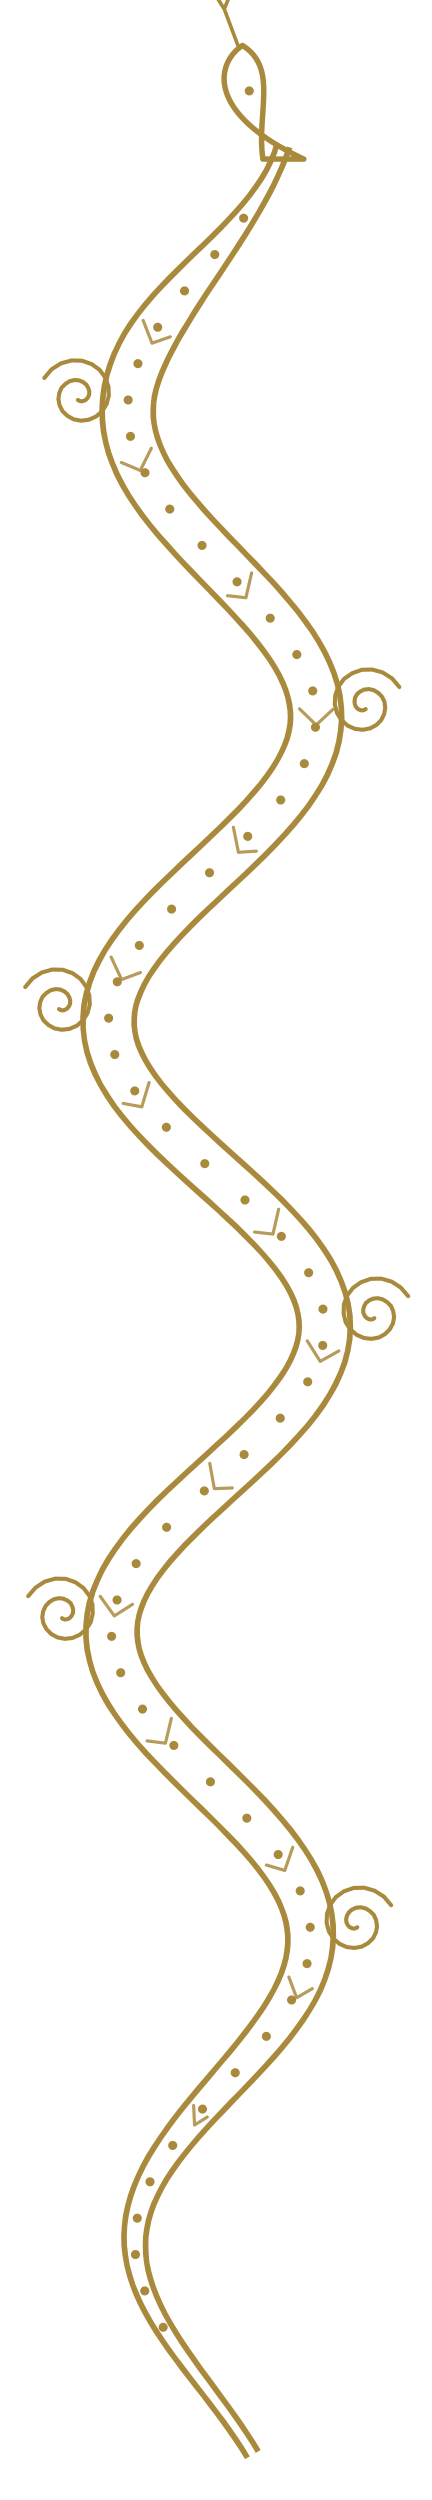
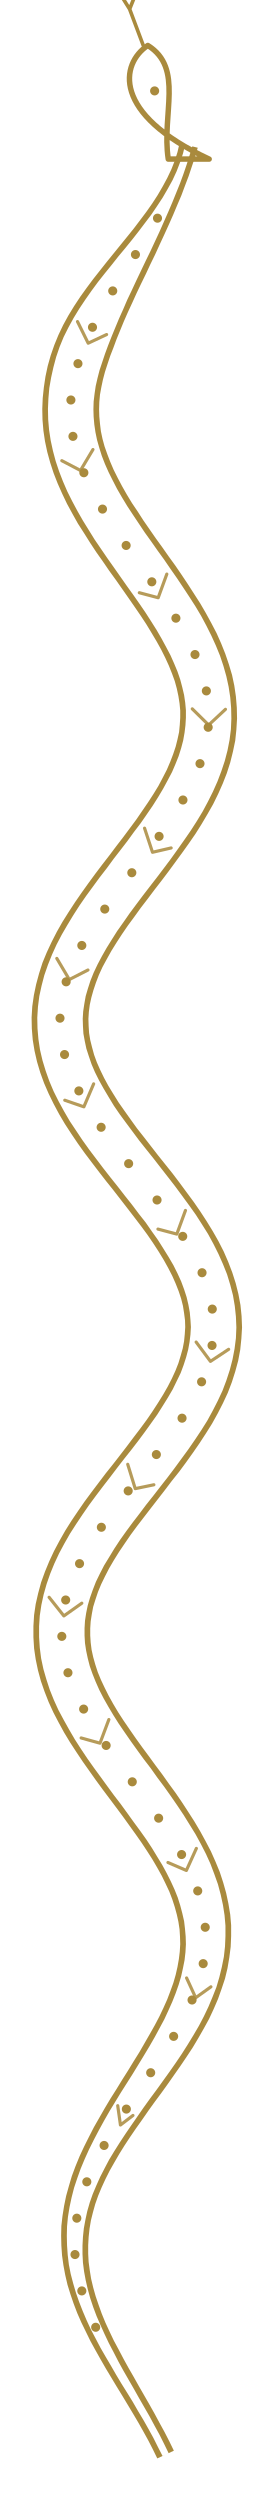
- <svg xmlns="http://www.w3.org/2000/svg" viewBox="0 0 190 1100" width="190" height="1100" fill="none">
+ <svg xmlns="http://www.w3.org/2000/svg" viewBox="0 0 120 1100" width="120" height="1100" fill="none">
  <g fill="#a98a3d" fill-rule="evenodd">
-     <path d="M128.6,65.2L127.1,69.4L125.4,73.6L123.5,77.8L121.5,82.1L119.3,86.4L116.9,90.7L114.4,95.0L111.8,99.4L109.1,103.8L106.3,108.2L103.4,112.6L100.5,117.0L97.6,121.4L94.7,125.7L91.8,130.0L89.1,134.3L86.4,138.5L83.9,142.6L81.5,146.6L79.2,150.5L77.2,154.3L75.3,157.9L73.7,161.4L72.2,164.8L71.0,168.1L70.0,171.2L69.3,174.3L68.8,177.3L68.7,180.3L68.7,183.2L69.0,186.2L69.6,189.2L70.5,192.2L71.6,195.4L73.0,198.6L74.7,202.0L76.8,205.4L79.1,208.9L81.6,212.5L84.5,216.2L87.6,219.9L90.9,223.7L94.3,227.5L98.0,231.4L101.7,235.3L105.6,239.3L109.4,243.3L113.4,247.3L117.2,251.4L121.1,255.5L124.9,259.7L128.5,264.0L132.0,268.2L135.3,272.6L138.5,277.1L141.3,281.6L143.9,286.2L146.2,291.0L148.1,295.8L149.7,300.8L150.8,305.9L151.4,311.0L151.6,316.2L151.2,321.4L150.4,326.6L149.1,331.7L147.3,336.6L145.2,341.5L142.7,346.2L139.8,350.8L136.7,355.4L133.3,359.8L129.7,364.2L125.9,368.4L121.9,372.7L117.8,376.9L113.6,381.0L109.3,385.1L105.0,389.1L100.7,393.1L96.5,397.1L92.3,401.0L88.3,404.9L84.4,408.8L80.7,412.6L77.3,416.3L74.1,420.0L71.2,423.6L68.7,427.1L66.4,430.5L64.6,433.8L63.1,437.0L61.9,440.0L61.0,442.9L60.5,445.7L60.3,448.5L60.3,451.2L60.6,453.9L61.2,456.7L62.2,459.7L63.5,462.7L65.1,465.9L67.1,469.2L69.4,472.6L72.1,476.2L75.2,479.8L78.5,483.5L82.1,487.2L85.9,491.0L90.0,494.9L94.2,498.8L98.5,502.7L102.9,506.7L107.4,510.7L111.9,514.8L116.3,518.8L120.7,523.0L125.0,527.1L129.1,531.4L133.1,535.7L136.9,540.0L140.4,544.5L143.6,549.0L146.6,553.7L149.1,558.4L151.3,563.4L153.1,568.4L154.4,573.6L155.2,578.8L155.4,584.1L155.1,589.4L154.2,594.6L152.9,599.8L151.0,604.8L148.8,609.7L146.1,614.4L143.2,619.1L139.9,623.6L136.4,628.0L132.6,632.3L128.7,636.6L124.5,640.8L120.3,645.0L115.9,649.1L111.5,653.2L107.1,657.2L102.7,661.2L98.4,665.2L94.1,669.1L90.0,673.0L86.1,676.9L82.3,680.7L78.9,684.4L75.6,688.1L72.7,691.7L70.1,695.2L67.9,698.6L66.0,701.9L64.5,705.0L63.3,708.1L62.4,711.0L61.8,713.8L61.6,716.6L61.6,719.3L61.9,722.1L62.4,725.0L63.3,727.9L64.5,731.0L66.0,734.2L67.9,737.5L70.1,741.0L72.7,744.5L75.5,748.1L78.6,751.8L82.0,755.5L85.5,759.4L89.3,763.2L93.2,767.1L97.2,771.1L101.3,775.0L105.4,779.1L109.5,783.2L113.6,787.3L117.6,791.4L121.5,795.7L125.2,800.0L128.8,804.3L132.1,808.7L135.2,813.2L138.1,817.8L140.7,822.4L142.9,827.2L144.7,832.0L146.2,836.9L147.2,841.9L147.8,846.9L147.9,852.0L147.6,857.0L146.8,861.9L145.6,866.8L144.0,871.5L142.1,876.2L139.8,880.7L137.2,885.1L134.4,889.5L131.4,893.7L128.2,897.9L124.8,902.0L121.3,906.1L117.6,910.1L113.9,914.1L110.2,918.0L106.4,921.9L102.7,925.8L99.0,929.7L95.3,933.5L91.8,937.3L88.4,941.1L85.2,944.8L82.2,948.5L79.4,952.2L76.8,955.9L74.4,959.5L72.3,963.1L70.5,966.7L68.9,970.2L67.6,973.8L66.6,977.3L65.9,980.8L65.4,984.3L65.3,987.8L65.4,991.4L65.7,995.0L66.4,998.6L67.4,1002.3L68.6,1006.1L70.1,1009.9L71.8,1013.7L73.7,1017.6L75.9,1021.5L78.3,1025.5L80.8,1029.4L83.5,1033.4L86.3,1037.4L89.1,1041.4L92.1,1045.4L95.1,1049.5L98.0,1053.5L101.0,1057.6L103.9,1061.6L106.8,1065.7L109.5,1069.8L112.2,1073.9L114.7,1078.0L107.8,1082.0L105.4,1078.1L102.8,1074.2L100.1,1070.3L97.3,1066.4L94.4,1062.4L91.4,1058.5L88.4,1054.5L85.3,1050.6L82.2,1046.6L79.1,1042.6L76.2,1038.6L73.2,1034.6L70.4,1030.5L67.7,1026.5L65.2,1022.4L62.9,1018.3L60.7,1014.1L58.8,1009.9L57.2,1005.7L55.8,1001.4L54.7,997.0L53.9,992.6L53.4,988.2L53.3,983.7L53.6,979.2L54.1,974.7L55.1,970.2L56.3,965.8L57.9,961.3L59.8,956.9L61.9,952.5L64.3,948.1L67.0,943.8L69.9,939.5L72.9,935.2L76.1,930.9L79.4,926.7L82.8,922.5L86.3,918.3L89.8,914.2L93.3,910.1L96.8,906.0L100.2,901.9L103.5,897.9L106.6,893.9L109.6,890.0L112.4,886.1L115.0,882.3L117.3,878.5L119.4,874.9L121.1,871.3L122.6,867.8L123.7,864.5L124.6,861.2L125.1,858.1L125.4,855.0L125.4,852.0L125.1,849.1L124.6,846.1L123.8,843.1L122.7,840.0L121.3,836.8L119.6,833.6L117.6,830.2L115.3,826.8L112.7,823.3L109.8,819.7L106.6,816.0L103.2,812.3L99.6,808.6L95.9,804.7L92.0,800.8L87.9,796.9L83.9,793.0L79.7,788.9L75.6,784.9L71.5,780.8L67.5,776.6L63.5,772.5L59.7,768.2L56.1,763.9L52.7,759.5L49.5,755.0L46.5,750.5L43.9,745.8L41.6,741.0L39.7,736.1L38.2,731.0L37.1,725.9L36.6,720.7L36.6,715.4L37.1,710.2L38.1,705.0L39.6,699.9L41.6,695.0L43.9,690.1L46.6,685.4L49.7,680.8L53.0,676.3L56.5,671.9L60.3,667.6L64.3,663.3L68.4,659.1L72.7,655.0L77.1,650.9L81.5,646.8L85.9,642.8L90.3,638.8L94.6,634.8L98.9,630.9L102.9,627.0L106.9,623.2L110.6,619.4L114.0,615.7L117.2,612.0L120.0,608.4L122.5,604.9L124.7,601.6L126.5,598.3L127.9,595.2L129.0,592.2L129.8,589.4L130.3,586.6L130.4,583.9L130.3,581.2L129.9,578.4L129.2,575.6L128.1,572.6L126.8,569.6L125.0,566.3L122.9,563.0L120.4,559.5L117.6,556.0L114.5,552.3L111.0,548.6L107.3,544.9L103.4,541.0L99.3,537.2L95.1,533.2L90.7,529.3L86.2,525.3L81.8,521.3L77.3,517.2L72.9,513.1L68.5,509.0L64.3,504.8L60.2,500.5L56.3,496.2L52.6,491.8L49.2,487.4L46.1,482.8L43.3,478.1L40.8,473.3L38.7,468.3L37.1,463.3L36.0,458.1L35.4,452.8L35.3,447.5L35.7,442.3L36.7,437.1L38.2,432.0L40.1,427.0L42.4,422.2L45.1,417.5L48.1,412.9L51.4,408.4L54.9,404.0L58.6,399.7L62.6,395.4L66.6,391.2L70.8,387.1L75.1,383.0L79.3,378.9L83.6,374.9L87.9,370.9L92.1,366.9L96.2,363.0L100.1,359.1L103.9,355.3L107.4,351.6L110.7,347.8L113.8,344.2L116.5,340.6L118.9,337.2L121.0,333.8L122.7,330.5L124.1,327.4L125.2,324.3L125.9,321.4L126.4,318.6L126.6,315.8L126.5,313.0L126.1,310.1L125.5,307.2L124.6,304.2L123.3,301.0L121.8,297.8L119.9,294.4L117.7,290.9L115.2,287.4L112.4,283.8L109.4,280.0L106.1,276.3L102.7,272.5L99.1,268.6L95.3,264.7L91.5,260.7L87.6,256.7L83.7,252.7L79.8,248.6L76.0,244.5L72.2,240.3L68.5,236.1L65.0,231.8L61.6,227.5L58.5,223.1L55.5,218.6L52.8,214.0L50.4,209.4L48.4,204.6L46.6,199.8L45.3,194.8L44.3,189.8L43.8,184.8L43.7,179.7L44.0,174.7L44.7,169.7L45.8,164.8L47.3,159.9L49.1,155.2L51.3,150.6L53.7,146.1L56.5,141.7L59.6,137.5L62.8,133.4L66.2,129.4L69.8,125.5L73.4,121.7L77.1,118.0L80.9,114.3L84.7,110.6L88.5,107.0L92.2,103.4L95.8,99.8L99.3,96.2L102.6,92.6L105.8,89.0L108.8,85.3L111.5,81.6L114.0,77.9L116.2,74.2L118.0,70.4L119.6,66.6L120.7,62.8ZM126.2,64.5L124.7,68.5L123.1,72.6L121.3,76.7L119.3,80.9L117.1,85.1L114.8,89.3L112.4,93.6L109.8,97.9L107.1,102.3L104.3,106.6L101.5,111.0L98.6,115.4L95.7,119.8L92.8,124.1L89.9,128.4L87.1,132.7L84.4,136.9L81.9,141.1L79.4,145.1L77.1,149.1L75.0,153.0L73.1,156.7L71.4,160.3L69.9,163.8L68.6,167.3L67.6,170.6L66.8,173.8L66.4,177.0L66.2,180.2L66.2,183.4L66.6,186.5L67.2,189.7L68.1,193.0L69.3,196.3L70.8,199.7L72.5,203.2L74.6,206.7L77.0,210.3L79.6,214.0L82.5,217.7L85.7,221.5L89.0,225.4L92.5,229.2L96.2,233.1L99.9,237.1L103.8,241.0L107.6,245.0L111.5,249.1L115.4,253.1L119.3,257.2L123.0,261.4L126.6,265.6L130.1,269.8L133.3,274.1L136.4,278.4L139.2,282.9L141.7,287.4L143.9,292.0L145.8,296.7L147.3,301.4L148.3,306.3L148.9,311.2L149.1,316.2L148.7,321.1L147.9,326.1L146.7,330.9L145.0,335.7L142.9,340.4L140.5,345.0L137.7,349.5L134.7,353.9L131.4,358.2L127.8,362.5L124.0,366.8L120.1,370.9L116.0,375.1L111.8,379.2L107.6,383.3L103.3,387.3L99.0,391.3L94.8,395.3L90.6,399.2L86.5,403.1L82.6,407.0L78.9,410.9L75.4,414.7L72.2,418.4L69.2,422.1L66.6,425.7L64.3,429.2L62.4,432.6L60.8,436.0L59.5,439.2L58.6,442.3L58.0,445.4L57.8,448.4L57.8,451.3L58.2,454.3L58.8,457.4L59.8,460.5L61.2,463.8L62.9,467.1L65.0,470.6L67.4,474.1L70.2,477.7L73.3,481.4L76.7,485.2L80.3,489.0L84.2,492.8L88.3,496.7L92.5,500.6L96.8,504.6L101.3,508.6L105.7,512.6L110.2,516.6L114.6,520.7L119.0,524.8L123.2,528.9L127.3,533.1L131.2,537.3L134.9,541.6L138.4,546.0L141.5,550.4L144.4,554.9L146.9,559.6L149.0,564.3L150.7,569.1L152.0,574.0L152.7,579.0L152.9,584.1L152.6,589.1L151.8,594.1L150.5,599.0L148.7,603.8L146.5,608.5L144.0,613.1L141.1,617.6L137.9,622.1L134.5,626.4L130.7,630.7L126.8,634.9L122.8,639.1L118.5,643.2L114.2,647.3L109.8,651.4L105.4,655.4L101.0,659.4L96.7,663.4L92.4,667.3L88.3,671.2L84.3,675.1L80.5,678.9L77.0,682.7L73.7,686.4L70.8,690.1L68.1,693.7L65.8,697.3L63.8,700.7L62.2,704.0L60.9,707.3L60.0,710.4L59.4,713.5L59.1,716.5L59.1,719.5L59.4,722.5L60.0,725.6L60.9,728.7L62.2,732.0L63.8,735.4L65.8,738.8L68.1,742.4L70.7,746.0L73.6,749.7L76.7,753.4L80.1,757.2L83.7,761.1L87.5,765.0L91.4,768.9L95.5,772.8L99.5,776.8L103.7,780.9L107.8,784.9L111.8,789.0L115.8,793.2L119.6,797.4L123.3,801.6L126.8,805.9L130.1,810.2L133.2,814.6L136.0,819.1L138.4,823.6L140.6,828.2L142.4,832.8L143.8,837.6L144.8,842.4L145.3,847.2L145.4,852.0L145.1,856.8L144.4,861.5L143.2,866.1L141.7,870.7L139.8,875.2L137.6,879.6L135.1,883.9L132.3,888.1L129.3,892.3L126.2,896.4L122.8,900.5L119.3,904.5L115.7,908.5L112.1,912.4L108.3,916.4L104.6,920.3L100.8,924.1L97.1,928.0L93.5,931.8L89.9,935.7L86.5,939.5L83.3,943.3L80.2,947.1L77.3,950.8L74.6,954.6L72.2,958.3L70.1,962.0L68.2,965.7L66.5,969.4L65.2,973.1L64.1,976.8L63.4,980.5L62.9,984.2L62.8,987.9L62.9,991.6L63.3,995.4L64.0,999.3L65.0,1003.1L66.3,1007.0L67.8,1010.9L69.6,1014.9L71.6,1018.8L73.8,1022.8L76.2,1026.8L78.7,1030.8L81.4,1034.8L84.3,1038.9L87.1,1042.9L90.1,1046.9L93.1,1051.0L96.0,1055.0L99.0,1059.0L101.9,1063.1L104.7,1067.1L107.5,1071.2L110.1,1075.2L112.5,1079.2L109.9,1080.8L107.5,1076.8L104.9,1072.8L102.2,1068.9L99.4,1064.9L96.4,1061.0L93.4,1057.0L90.3,1053.0L87.3,1049.1L84.2,1045.1L81.2,1041.1L78.2,1037.2L75.3,1033.2L72.5,1029.2L69.9,1025.2L67.4,1021.2L65.1,1017.1L63.0,1013.1L61.2,1009.0L59.5,1004.9L58.2,1000.7L57.1,996.6L56.4,992.4L55.9,988.1L55.8,983.8L56.0,979.5L56.6,975.2L57.5,970.9L58.7,966.6L60.2,962.3L62.0,958.0L64.1,953.7L66.5,949.4L69.1,945.2L71.9,940.9L74.9,936.7L78.0,932.5L81.3,928.3L84.7,924.2L88.2,920.0L91.7,915.9L95.2,911.7L98.6,907.6L102.1,903.6L105.4,899.5L108.6,895.5L111.6,891.5L114.4,887.6L117.1,883.7L119.4,879.9L121.5,876.1L123.4,872.4L124.9,868.8L126.1,865.3L127.0,861.9L127.6,858.5L127.9,855.2L127.9,852.0L127.6,848.8L127.1,845.6L126.2,842.4L125.0,839.2L123.6,835.8L121.8,832.4L119.7,828.9L117.3,825.4L114.7,821.8L111.7,818.1L108.5,814.4L105.1,810.6L101.4,806.8L97.6,803.0L93.7,799.1L89.7,795.1L85.6,791.2L81.5,787.2L77.4,783.1L73.3,779.0L69.3,774.9L65.4,770.8L61.6,766.6L58.0,762.3L54.7,758.0L51.5,753.6L48.7,749.2L46.1,744.6L43.9,740.0L42.0,735.3L40.6,730.4L39.6,725.5L39.1,720.5L39.1,715.5L39.6,710.5L40.6,705.6L42.0,700.7L43.9,696.0L46.1,691.3L48.8,686.7L51.7,682.3L54.9,677.9L58.4,673.6L62.2,669.3L66.1,665.1L70.2,660.9L74.4,656.8L78.8,652.7L83.2,648.6L87.6,644.6L92.0,640.6L96.3,636.6L100.6,632.7L104.7,628.8L108.6,624.9L112.4,621.1L115.9,617.3L119.1,613.6L122.0,609.9L124.6,606.4L126.8,602.9L128.7,599.5L130.2,596.2L131.4,593.0L132.2,589.9L132.7,586.9L132.9,583.9L132.8,581.0L132.3,578.0L131.6,574.9L130.5,571.7L129.0,568.4L127.2,565.1L125.0,561.6L122.4,558.0L119.5,554.4L116.3,550.7L112.8,546.9L109.1,543.1L105.2,539.2L101.0,535.3L96.7,531.4L92.4,527.4L87.9,523.4L83.4,519.4L79.0,515.4L74.6,511.3L70.3,507.2L66.1,503.0L62.0,498.8L58.2,494.6L54.6,490.3L51.2,485.9L48.2,481.4L45.4,476.9L43.1,472.2L41.1,467.5L39.5,462.6L38.4,457.7L37.8,452.7L37.8,447.6L38.2,442.6L39.2,437.7L40.6,432.8L42.4,428.0L44.7,423.4L47.2,418.8L50.2,414.3L53.4,409.9L56.8,405.6L60.5,401.3L64.4,397.1L68.4,393.0L72.5,388.9L76.8,384.8L81.1,380.7L85.4,376.7L89.6,372.7L93.8,368.7L97.9,364.8L101.9,360.9L105.7,357.1L109.3,353.2L112.6,349.5L115.7,345.8L118.5,342.1L121.0,338.5L123.1,335.0L124.9,331.6L126.4,328.3L127.6,325.1L128.4,321.9L128.9,318.9L129.1,315.8L129.0,312.8L128.6,309.7L127.9,306.6L126.9,303.3L125.6,300.0L124.0,296.6L122.0,293.1L119.8,289.6L117.2,285.9L114.4,282.2L111.3,278.4L108.0,274.6L104.5,270.8L100.9,266.9L97.1,262.9L93.3,259.0L89.4,255.0L85.5,250.9L81.6,246.9L77.8,242.8L74.1,238.6L70.4,234.5L66.9,230.3L63.6,226.0L60.5,221.7L57.6,217.3L55.0,212.8L52.7,208.3L50.7,203.7L49.0,199.0L47.7,194.3L46.8,189.5L46.3,184.6L46.2,179.8L46.5,175.0L47.2,170.2L48.2,165.4L49.7,160.7L51.4,156.2L53.5,151.7L55.9,147.3L58.7,143.0L61.6,138.9L64.8,134.9L68.2,130.9L71.7,127.1L75.4,123.3L79.1,119.6L82.8,115.9L86.6,112.2L90.4,108.6L94.1,105.0L97.7,101.4L101.2,97.7L104.6,94.1L107.8,90.4L110.8,86.7L113.6,82.9L116.2,79.1L118.4,75.3L120.3,71.4L121.9,67.5L123.1,63.5Z" />
+     <path d="M87.0,65.0L85.8,69.1L84.4,73.3L83.0,77.5L81.4,81.7L79.8,86.0L78.0,90.2L76.2,94.5L74.3,98.8L72.3,103.2L70.3,107.5L68.3,111.9L66.2,116.2L64.2,120.5L62.1,124.8L60.1,129.0L58.2,133.2L56.3,137.3L54.5,141.4L52.9,145.3L51.3,149.2L49.9,153.0L48.5,156.6L47.3,160.2L46.2,163.6L45.3,167.0L44.6,170.3L44.0,173.6L43.7,176.9L43.6,180.1L43.7,183.3L44.0,186.5L44.4,189.8L45.1,193.1L46.0,196.4L47.2,199.8L48.5,203.2L50.0,206.7L51.8,210.3L53.7,213.9L55.8,217.6L58.1,221.4L60.6,225.1L63.1,229.0L65.8,232.9L68.5,236.8L71.4,240.8L74.2,244.8L77.1,248.8L79.9,252.9L82.7,257.1L85.4,261.3L88.1,265.5L90.6,269.8L93.0,274.2L95.3,278.6L97.3,283.1L99.1,287.6L100.7,292.3L102.1,297.0L103.1,301.7L103.8,306.5L104.2,311.4L104.3,316.2L104.0,321.1L103.5,325.9L102.5,330.7L101.3,335.5L99.8,340.2L98.0,344.8L96.0,349.3L93.8,353.8L91.3,358.2L88.7,362.6L86.0,366.9L83.1,371.1L80.1,375.3L77.1,379.4L74.1,383.5L71.0,387.6L67.9,391.6L64.9,395.6L61.9,399.5L59.1,403.4L56.3,407.2L53.7,411.0L51.3,414.7L49.0,418.4L47.0,422.0L45.1,425.5L43.5,429.0L42.2,432.4L41.1,435.7L40.2,438.9L39.5,442.1L39.1,445.2L38.9,448.3L39.0,451.4L39.2,454.5L39.7,457.6L40.5,460.8L41.4,464.1L42.6,467.4L44.1,470.8L45.8,474.3L47.7,477.8L49.9,481.4L52.2,485.1L54.8,488.8L57.5,492.6L60.3,496.5L63.3,500.3L66.4,504.3L69.5,508.3L72.7,512.3L75.9,516.3L79.0,520.4L82.1,524.6L85.2,528.8L88.1,533.0L90.9,537.3L93.6,541.7L96.1,546.1L98.4,550.6L100.4,555.2L102.2,559.9L103.7,564.6L104.9,569.4L105.8,574.2L106.3,579.1L106.5,584.1L106.2,589.0L105.7,593.9L104.8,598.7L103.5,603.5L102.0,608.2L100.2,612.9L98.1,617.4L95.8,621.9L93.3,626.4L90.6,630.7L87.8,635.0L84.9,639.2L81.9,643.4L78.8,647.6L75.6,651.6L72.5,655.7L69.4,659.7L66.3,663.7L63.3,667.6L60.3,671.5L57.5,675.3L54.9,679.1L52.4,682.8L50.1,686.5L48.0,690.1L46.2,693.6L44.5,697.1L43.1,700.5L42.0,703.8L41.0,707.0L40.4,710.2L39.9,713.4L39.7,716.5L39.7,719.6L39.9,722.7L40.3,725.9L41.0,729.1L41.9,732.3L43.0,735.7L44.4,739.1L46.0,742.5L47.8,746.1L49.8,749.7L52.0,753.4L54.4,757.1L57.0,760.9L59.7,764.8L62.5,768.7L65.4,772.6L68.3,776.6L71.3,780.6L74.2,784.7L77.2,788.8L80.0,792.9L82.8,797.2L85.5,801.4L88.1,805.8L90.5,810.2L92.8,814.6L94.8,819.1L96.7,823.7L98.2,828.3L99.5,832.9L100.5,837.6L101.3,842.4L101.7,847.1L101.7,851.9L101.5,856.6L100.9,861.3L100.1,866.0L99.0,870.6L97.5,875.1L95.9,879.6L94.0,884.0L92.0,888.3L89.7,892.5L87.3,896.7L84.8,900.9L82.1,905.0L79.4,909.0L76.6,913.0L73.8,917.0L71.0,920.9L68.1,924.8L65.3,928.7L62.6,932.6L59.9,936.4L57.3,940.2L54.8,944.0L52.5,947.7L50.3,951.5L48.2,955.2L46.4,958.8L44.7,962.5L43.2,966.1L41.9,969.8L40.9,973.4L40.0,977.0L39.4,980.6L39.0,984.3L38.8,987.9L38.8,991.6L39.0,995.3L39.5,999.0L40.1,1002.7L41.0,1006.5L42.1,1010.4L43.4,1014.2L44.8,1018.1L46.4,1022.0L48.2,1025.9L50.1,1029.9L52.2,1033.8L54.3,1037.8L56.5,1041.8L58.8,1045.8L61.1,1049.9L63.4,1053.9L65.7,1057.9L68.0,1062.0L70.2,1066.1L72.4,1070.1L74.5,1074.2L76.5,1078.3L69.2,1081.7L67.3,1077.8L65.3,1073.9L63.1,1069.9L60.9,1066.0L58.6,1062.1L56.2,1058.1L53.8,1054.1L51.4,1050.2L49.0,1046.2L46.6,1042.2L44.3,1038.2L42.0,1034.1L39.8,1030.1L37.8,1026.0L35.8,1021.9L34.0,1017.8L32.4,1013.6L31.0,1009.5L29.7,1005.3L28.7,1001.0L27.9,996.7L27.3,992.4L27.0,988.1L26.9,983.7L27.0,979.4L27.5,975.0L28.2,970.6L29.1,966.2L30.3,961.9L31.6,957.5L33.2,953.2L35.0,948.8L37.0,944.5L39.1,940.3L41.3,936.0L43.7,931.8L46.1,927.6L48.6,923.4L51.2,919.3L53.7,915.2L56.3,911.1L58.8,907.0L61.3,903.0L63.6,899.0L65.9,895.0L68.1,891.1L70.1,887.3L71.9,883.5L73.6,879.7L75.0,876.0L76.3,872.4L77.3,868.9L78.1,865.4L78.7,862.0L79.1,858.7L79.3,855.4L79.2,852.1L79.0,848.9L78.5,845.6L77.8,842.4L76.9,839.1L75.8,835.7L74.5,832.3L72.9,828.9L71.2,825.4L69.2,821.8L67.1,818.2L64.8,814.6L62.3,810.8L59.7,807.1L56.9,803.2L54.1,799.3L51.2,795.4L48.2,791.4L45.2,787.4L42.2,783.3L39.3,779.2L36.4,775.1L33.6,770.9L30.8,766.6L28.2,762.3L25.8,757.9L23.5,753.5L21.4,748.9L19.6,744.3L18.0,739.7L16.7,734.9L15.7,730.1L15.0,725.3L14.7,720.4L14.7,715.5L15.0,710.6L15.7,705.8L16.8,701.0L18.1,696.2L19.8,691.5L21.7,686.9L23.8,682.4L26.2,677.9L28.7,673.5L31.4,669.2L34.3,664.9L37.2,660.7L40.3,656.5L43.4,652.4L46.5,648.3L49.7,644.3L52.8,640.3L55.8,636.4L58.8,632.4L61.7,628.6L64.5,624.8L67.1,621.0L69.5,617.3L71.8,613.6L73.8,610.1L75.6,606.6L77.2,603.1L78.5,599.8L79.5,596.5L80.4,593.3L81.0,590.1L81.3,587.0L81.5,583.9L81.4,580.9L81.0,577.8L80.5,574.6L79.7,571.4L78.6,568.1L77.3,564.8L75.8,561.4L74.0,557.9L72.0,554.3L69.8,550.7L67.4,547.0L64.8,543.2L62.0,539.4L59.1,535.6L56.1,531.7L53.0,527.7L49.9,523.7L46.7,519.7L43.6,515.7L40.4,511.5L37.3,507.4L34.3,503.2L31.4,498.9L28.6,494.6L26.0,490.2L23.6,485.7L21.4,481.2L19.4,476.6L17.7,471.9L16.3,467.2L15.2,462.4L14.4,457.5L14.0,452.6L13.9,447.7L14.2,442.8L14.9,437.9L15.9,433.1L17.2,428.3L18.7,423.6L20.6,419.0L22.7,414.5L25.0,410.0L27.5,405.6L30.2,401.3L33.0,397.0L35.9,392.8L38.9,388.6L41.9,384.5L45.0,380.4L48.1,376.4L51.1,372.4L54.1,368.5L57.0,364.6L59.9,360.7L62.5,356.9L65.1,353.1L67.5,349.4L69.7,345.8L71.6,342.2L73.4,338.7L74.9,335.2L76.2,331.8L77.3,328.5L78.1,325.3L78.8,322.1L79.1,318.9L79.3,315.8L79.3,312.6L79.0,309.5L78.5,306.3L77.8,303.0L76.9,299.7L75.7,296.4L74.3,292.9L72.7,289.4L70.9,285.8L68.9,282.2L66.7,278.5L64.4,274.7L61.9,270.9L59.3,267.1L56.6,263.2L53.8,259.2L51.0,255.2L48.1,251.2L45.3,247.1L42.4,243.0L39.7,238.9L37.0,234.6L34.3,230.4L31.9,226.1L29.5,221.7L27.4,217.3L25.4,212.8L23.6,208.2L22.1,203.6L20.8,198.9L19.8,194.2L19.1,189.5L18.7,184.7L18.6,179.9L18.8,175.1L19.3,170.4L20.0,165.7L21.0,161.0L22.3,156.4L23.9,151.8L25.7,147.4L27.8,143.0L30.1,138.8L32.6,134.7L35.3,130.6L38.1,126.7L41.0,122.8L44.0,119.0L47.0,115.2L50.0,111.5L53.0,107.8L56.0,104.1L58.9,100.5L61.7,96.8L64.4,93.2L67.0,89.5L69.4,85.8L71.6,82.0L73.6,78.3L75.4,74.5L76.9,70.7L78.1,66.9L79.0,63.0ZM84.6,64.4L83.4,68.4L82.1,72.5L80.7,76.6L79.2,80.7L77.5,84.9L75.8,89.1L74.0,93.3L72.1,97.6L70.2,101.9L68.2,106.2L66.2,110.5L64.1,114.8L62.0,119.2L60.0,123.4L58.0,127.7L56.0,131.9L54.2,136.1L52.4,140.1L50.7,144.2L49.1,148.1L47.6,151.9L46.2,155.7L45.0,159.3L43.8,162.9L42.9,166.4L42.1,169.9L41.6,173.3L41.2,176.7L41.1,180.1L41.2,183.4L41.5,186.8L42.0,190.2L42.7,193.6L43.7,197.1L44.8,200.6L46.2,204.2L47.8,207.8L49.6,211.4L51.5,215.1L53.7,218.9L56.0,222.7L58.5,226.5L61.1,230.4L63.7,234.3L66.5,238.2L69.3,242.2L72.2,246.2L75.0,250.3L77.8,254.3L80.6,258.5L83.3,262.6L86.0,266.8L88.5,271.0L90.8,275.3L93.0,279.7L95.0,284.1L96.8,288.5L98.3,293.0L99.6,297.6L100.6,302.2L101.3,306.8L101.7,311.5L101.8,316.2L101.6,320.9L101.0,325.6L100.1,330.2L98.9,334.8L97.4,339.3L95.7,343.8L93.7,348.3L91.5,352.7L89.2,357.0L86.6,361.3L83.9,365.5L81.0,369.7L78.1,373.8L75.1,378.0L72.1,382.0L69.0,386.1L65.9,390.1L62.9,394.0L59.9,398.0L57.0,401.9L54.3,405.8L51.6,409.6L49.2,413.4L46.9,417.1L44.8,420.8L42.9,424.4L41.2,428.0L39.8,431.5L38.7,434.9L37.7,438.3L37.1,441.7L36.6,445.0L36.4,448.2L36.5,451.5L36.7,454.8L37.3,458.1L38.0,461.4L39.1,464.8L40.3,468.3L41.8,471.8L43.6,475.4L45.6,479.0L47.8,482.7L50.1,486.5L52.7,490.3L55.5,494.1L58.4,498.0L61.3,501.9L64.4,505.8L67.6,509.8L70.7,513.8L73.9,517.9L77.0,521.9L80.1,526.1L83.1,530.2L86.1,534.4L88.8,538.6L91.5,542.9L93.9,547.3L96.1,551.7L98.1,556.2L99.9,560.7L101.3,565.3L102.5,569.9L103.3,574.6L103.8,579.3L104.0,584.1L103.8,588.8L103.2,593.5L102.3,598.2L101.1,602.8L99.6,607.4L97.9,611.9L95.8,616.4L93.6,620.7L91.2,625.1L88.5,629.4L85.7,633.6L82.8,637.8L79.8,641.9L76.8,646.0L73.7,650.1L70.5,654.2L67.4,658.2L64.3,662.1L61.3,666.1L58.3,670.0L55.5,673.8L52.8,677.6L50.3,681.4L48.0,685.2L45.8,688.8L43.9,692.5L42.2,696.0L40.8,699.6L39.6,703.0L38.6,706.4L37.9,709.8L37.4,713.1L37.2,716.4L37.2,719.7L37.4,723.0L37.9,726.3L38.6,729.6L39.5,733.1L40.7,736.5L42.1,740.0L43.7,743.6L45.6,747.3L47.7,751.0L49.9,754.7L52.3,758.5L54.9,762.3L57.6,766.2L60.4,770.1L63.3,774.1L66.3,778.0L69.2,782.1L72.2,786.1L75.1,790.2L78.0,794.4L80.8,798.6L83.4,802.8L86.0,807.0L88.4,811.4L90.6,815.7L92.6,820.1L94.3,824.6L95.9,829.1L97.1,833.6L98.1,838.2L98.8,842.7L99.2,847.3L99.2,851.9L99.0,856.5L98.5,861.0L97.6,865.5L96.5,870.0L95.2,874.4L93.5,878.7L91.7,883.0L89.7,887.2L87.5,891.4L85.1,895.5L82.6,899.6L80.0,903.7L77.3,907.7L74.5,911.7L71.7,915.6L68.9,919.5L66.0,923.4L63.2,927.3L60.5,931.2L57.8,935.1L55.2,938.9L52.7,942.7L50.3,946.5L48.0,950.3L46.0,954.1L44.1,957.8L42.4,961.6L40.8,965.4L39.5,969.1L38.4,972.9L37.6,976.6L36.9,980.4L36.5,984.2L36.3,988.0L36.3,991.8L36.5,995.6L37.0,999.5L37.7,1003.3L38.6,1007.2L39.7,1011.2L41.0,1015.1L42.5,1019.1L44.2,1023.0L46.0,1027.0L47.9,1031.0L50.0,1035.0L52.1,1039.1L54.3,1043.1L56.6,1047.1L58.9,1051.1L61.2,1055.2L63.5,1059.2L65.8,1063.2L68.0,1067.3L70.2,1071.3L72.2,1075.3L74.2,1079.4L71.5,1080.6L69.5,1076.7L67.5,1072.7L65.3,1068.7L63.1,1064.8L60.7,1060.8L58.4,1056.8L56.0,1052.9L53.5,1048.9L51.1,1044.9L48.8,1040.9L46.5,1037.0L44.2,1033.0L42.1,1029.0L40.0,1025.0L38.1,1020.9L36.4,1016.9L34.8,1012.8L33.4,1008.8L32.2,1004.7L31.1,1000.5L30.3,996.4L29.8,992.2L29.5,988.0L29.4,983.8L29.5,979.6L29.9,975.4L30.6,971.1L31.5,966.9L32.6,962.6L34.0,958.4L35.5,954.2L37.3,949.9L39.2,945.7L41.3,941.5L43.5,937.3L45.8,933.1L48.2,928.9L50.7,924.8L53.2,920.7L55.8,916.6L58.4,912.5L60.9,908.4L63.4,904.3L65.8,900.3L68.1,896.3L70.2,892.4L72.3,888.5L74.1,884.6L75.8,880.8L77.3,877.0L78.6,873.3L79.7,869.6L80.5,866.0L81.2,862.5L81.6,859.0L81.8,855.5L81.7,852.1L81.4,848.7L81.0,845.3L80.2,841.8L79.3,838.4L78.2,834.9L76.8,831.4L75.2,827.9L73.4,824.3L71.4,820.6L69.2,817.0L66.9,813.2L64.4,809.4L61.7,805.6L58.9,801.8L56.1,797.9L53.2,793.9L50.2,790.0L47.2,785.9L44.3,781.9L41.3,777.8L38.4,773.7L35.6,769.5L32.9,765.3L30.4,761.0L28.0,756.7L25.7,752.4L23.7,748.0L21.9,743.5L20.4,738.9L19.1,734.4L18.1,729.7L17.5,725.0L17.2,720.3L17.2,715.6L17.5,710.9L18.2,706.2L19.2,701.6L20.5,697.0L22.1,692.4L23.9,688.0L26.0,683.5L28.3,679.2L30.8,674.8L33.5,670.6L36.3,666.4L39.2,662.2L42.3,658.0L45.4,653.9L48.5,649.9L51.6,645.8L54.7,641.8L57.8,637.9L60.8,634.0L63.7,630.1L66.5,626.2L69.2,622.4L71.6,618.6L73.9,614.9L76.0,611.3L77.8,607.6L79.5,604.1L80.8,600.6L81.9,597.2L82.8,593.8L83.4,590.5L83.8,587.2L84.0,583.9L83.8,580.7L83.5,577.4L82.9,574.1L82.1,570.7L81.0,567.3L79.7,563.8L78.1,560.3L76.3,556.7L74.2,553.1L71.9,549.4L69.5,545.6L66.8,541.8L64.1,537.9L61.1,534.1L58.1,530.1L55.0,526.2L51.9,522.2L48.7,518.2L45.5,514.1L42.4,510.0L39.3,505.9L36.3,501.7L33.5,497.5L30.7,493.3L28.2,489.0L25.8,484.6L23.6,480.2L21.7,475.7L20.1,471.2L18.7,466.6L17.6,461.9L16.9,457.2L16.5,452.5L16.4,447.8L16.7,443.0L17.3,438.3L18.3,433.7L19.5,429.1L21.1,424.5L22.9,420.0L24.9,415.6L27.2,411.2L29.7,406.9L32.3,402.6L35.0,398.4L37.9,394.2L40.9,390.1L43.9,386.0L47.0,382.0L50.0,377.9L53.1,373.9L56.1,370.0L59.0,366.0L61.9,362.2L64.6,358.3L67.2,354.5L69.6,350.7L71.8,347.0L73.8,343.3L75.7,339.7L77.2,336.2L78.6,332.7L79.7,329.2L80.6,325.8L81.2,322.4L81.6,319.1L81.8,315.8L81.8,312.5L81.5,309.2L81.0,305.8L80.2,302.4L79.3,299.0L78.1,295.5L76.6,291.9L75.0,288.3L73.1,284.7L71.1,281.0L68.9,277.2L66.5,273.4L64.0,269.5L61.4,265.7L58.6,261.7L55.8,257.8L53.0,253.8L50.2,249.8L47.3,245.7L44.5,241.6L41.7,237.5L39.1,233.3L36.5,229.1L34.1,224.9L31.8,220.6L29.6,216.2L27.7,211.8L26.0,207.4L24.5,202.9L23.3,198.4L22.3,193.8L21.6,189.2L21.2,184.6L21.1,179.9L21.3,175.3L21.7,170.7L22.5,166.1L23.5,161.6L24.7,157.1L26.2,152.7L28.0,148.3L30.1,144.1L32.4,139.9L34.9,135.8L37.5,131.9L40.3,127.9L43.1,124.1L46.1,120.3L49.1,116.6L52.1,112.8L55.1,109.2L58.1,105.5L61.0,101.8L63.8,98.1L66.6,94.4L69.1,90.7L71.6,86.9L73.8,83.1L75.9,79.3L77.7,75.4L79.2,71.5L80.5,67.6L81.5,63.6Z" />
  </g>
  <g fill="#a98a3d">
-     <circle cx="107.2" cy="96.0" r="2" />
-     <circle cx="94.5" cy="112.0" r="2" />
-     <circle cx="81.2" cy="128.0" r="2" />
-     <circle cx="69.4" cy="144.0" r="2" />
-     <circle cx="60.7" cy="160.0" r="2" />
-     <circle cx="56.4" cy="176.0" r="2" />
-     <circle cx="57.4" cy="192.0" r="2" />
-     <circle cx="63.8" cy="208.0" r="2" />
-     <circle cx="74.7" cy="224.0" r="2" />
-     <circle cx="88.9" cy="240.0" r="2" />
-     <circle cx="104.3" cy="256.0" r="2" />
-     <circle cx="118.9" cy="272.0" r="2" />
-     <circle cx="130.6" cy="288.0" r="2" />
-     <circle cx="137.6" cy="304.0" r="2" />
-     <circle cx="138.8" cy="320.0" r="2" />
-     <circle cx="133.9" cy="336.0" r="2" />
-     <circle cx="123.5" cy="352.0" r="2" />
-     <circle cx="109.0" cy="368.0" r="2" />
-     <circle cx="92.2" cy="384.0" r="2" />
-     <circle cx="75.5" cy="400.0" r="2" />
-     <circle cx="61.3" cy="416.0" r="2" />
-     <circle cx="51.6" cy="432.0" r="2" />
-     <circle cx="47.8" cy="448.0" r="2" />
-     <circle cx="50.5" cy="464.0" r="2" />
-     <circle cx="59.3" cy="480.0" r="2" />
-     <circle cx="73.2" cy="496.0" r="2" />
-     <circle cx="90.1" cy="512.0" r="2" />
-     <circle cx="107.8" cy="528.0" r="2" />
-     <circle cx="123.8" cy="544.0" r="2" />
-     <circle cx="135.8" cy="560.0" r="2" />
-     <circle cx="142.1" cy="576.0" r="2" />
-     <circle cx="142.0" cy="592.0" r="2" />
-     <circle cx="135.4" cy="608.0" r="2" />
-     <circle cx="123.3" cy="624.0" r="2" />
-     <circle cx="107.4" cy="640.0" r="2" />
-     <circle cx="89.9" cy="656.0" r="2" />
-     <circle cx="73.3" cy="672.0" r="2" />
-     <circle cx="59.9" cy="688.0" r="2" />
-     <circle cx="51.5" cy="704.0" r="2" />
-     <circle cx="49.1" cy="720.0" r="2" />
-     <circle cx="53.1" cy="736.0" r="2" />
-     <circle cx="62.7" cy="752.0" r="2" />
-     <circle cx="76.5" cy="768.0" r="2" />
-     <circle cx="92.6" cy="784.0" r="2" />
-     <circle cx="108.6" cy="800.0" r="2" />
-     <circle cx="122.4" cy="816.0" r="2" />
-     <circle cx="132.1" cy="832.0" r="2" />
-     <circle cx="136.5" cy="848.0" r="2" />
-     <circle cx="135.1" cy="864.0" r="2" />
-     <circle cx="128.3" cy="880.0" r="2" />
-     <circle cx="117.2" cy="896.0" r="2" />
-     <circle cx="103.5" cy="912.0" r="2" />
-     <circle cx="89.1" cy="928.0" r="2" />
-     <circle cx="76.0" cy="944.0" r="2" />
-     <circle cx="66.0" cy="960.0" r="2" />
-     <circle cx="60.4" cy="976.0" r="2" />
-     <circle cx="59.6" cy="992.0" r="2" />
-     <circle cx="63.7" cy="1008.0" r="2" />
-     <circle cx="71.8" cy="1024.0" r="2" />
-   </g>
-   <g stroke="#a98a3d" stroke-width="1.8" stroke-linecap="round" stroke-linejoin="round">
-     <path d="M19.5,166.3L22.7,162.5L26.8,159.9L31.4,158.6L36.0,158.7L40.3,160.2L43.8,162.7L46.3,166.1L47.7,170.0L47.9,174.0L46.9,177.8L45.0,180.9L42.2,183.3L39.0,184.7L35.6,185.1L32.4,184.5L29.7,183.0L27.5,180.9L26.2,178.3L25.7,175.6L26.1,172.9L27.1,170.6L28.8,168.9L30.7,167.7L32.9,167.2L34.9,167.4L36.7,168.2L38.0,169.3L38.9,170.8L39.3,172.3L39.2,173.8L38.6,175.0L37.8,175.9L36.8,176.4L35.9,176.6L35.0,176.4L34.3,176.0" />
-     <path d="M175.7,302.3L172.5,298.5L168.4,295.9L163.8,294.6L159.2,294.7L155.0,296.2L151.4,298.7L148.9,302.1L147.5,306.0L147.3,310.0L148.3,313.8L150.3,316.9L153.0,319.3L156.2,320.7L159.6,321.1L162.8,320.5L165.6,319.0L167.7,316.9L169.0,314.3L169.5,311.6L169.2,308.9L168.1,306.6L166.5,304.9L164.5,303.7L162.4,303.2L160.3,303.4L158.6,304.2L157.2,305.3L156.3,306.8L156.0,308.3L156.1,309.8L156.6,311.0L157.4,311.9L158.4,312.4L159.4,312.6L160.2,312.4L160.9,312.0" />
-     <path d="M11.1,434.3L14.3,430.5L18.4,427.9L23.0,426.6L27.6,426.7L31.9,428.2L35.4,430.7L37.9,434.1L39.3,438.0L39.5,442.0L38.5,445.8L36.6,448.9L33.8,451.3L30.6,452.7L27.2,453.1L24.0,452.5L21.3,451.0L19.1,448.9L17.8,446.3L17.3,443.6L17.7,440.9L18.7,438.6L20.4,436.9L22.3,435.7L24.5,435.2L26.5,435.4L28.3,436.2L29.6,437.3L30.5,438.8L30.9,440.3L30.8,441.8L30.2,443.0L29.4,443.9L28.4,444.4L27.5,444.6L26.6,444.4L26.0,444.0" />
-     <path d="M179.6,570.3L176.3,566.5L172.3,563.9L167.7,562.6L163.1,562.7L158.8,564.2L155.3,566.7L152.7,570.1L151.3,574.0L151.2,578.0L152.1,581.8L154.1,584.9L156.9,587.3L160.1,588.7L163.4,589.1L166.7,588.5L169.4,587.0L171.5,584.9L172.9,582.3L173.4,579.6L173.0,576.9L172.0,574.6L170.3,572.9L168.3,571.7L166.2,571.2L164.2,571.4L162.4,572.2L161.0,573.3L160.2,574.8L159.8,576.3L159.9,577.8L160.5,579.0L161.3,579.9L162.2,580.4L163.2,580.6L164.1,580.4L164.7,580.0" />
-     <path d="M12.4,702.3L15.7,698.5L19.7,695.9L24.3,694.6L28.9,694.7L33.2,696.2L36.7,698.7L39.3,702.1L40.7,706.0L40.8,710.0L39.9,713.8L37.9,716.9L35.1,719.3L31.9,720.7L28.6,721.1L25.4,720.5L22.6,719.0L20.5,716.9L19.1,714.3L18.6,711.6L19.0,708.9L20.1,706.6L21.7,704.9L23.7,703.7L25.8,703.2L27.8,703.4L29.6,704.2L31.0,705.3L31.8,706.8L32.2,708.3L32.1,709.8L31.5,711.0L30.7,711.9L29.8,712.4L28.8,712.6L27.9,712.4L27.3,712.0" />
-     <path d="M172.1,838.3L168.9,834.5L164.8,831.9L160.2,830.6L155.6,830.7L151.3,832.2L147.8,834.7L145.3,838.1L143.9,842.0L143.7,846.0L144.7,849.8L146.6,852.9L149.4,855.3L152.6,856.7L156.0,857.1L159.2,856.5L161.9,855.0L164.1,852.9L165.4,850.3L165.9,847.6L165.5,844.9L164.5,842.6L162.8,840.9L160.9,839.7L158.7,839.2L156.7,839.4L154.9,840.2L153.6,841.3L152.7,842.8L152.3,844.3L152.4,845.8L153.0,847.0L153.8,847.9L154.8,848.4L155.7,848.6L156.6,848.4L157.2,848.0" />
+     <circle cx="69.3" cy="96.0" r="2" />
+     <circle cx="59.6" cy="112.0" r="2" />
+     <circle cx="49.6" cy="128.0" r="2" />
+     <circle cx="40.7" cy="144.0" r="2" />
+     <circle cx="34.3" cy="160.0" r="2" />
+     <circle cx="31.2" cy="176.0" r="2" />
+     <circle cx="32.1" cy="192.0" r="2" />
+     <circle cx="36.9" cy="208.0" r="2" />
+     <circle cx="45.1" cy="224.0" r="2" />
+     <circle cx="55.5" cy="240.0" r="2" />
+     <circle cx="66.8" cy="256.0" r="2" />
+     <circle cx="77.4" cy="272.0" r="2" />
+     <circle cx="85.8" cy="288.0" r="2" />
+     <circle cx="90.8" cy="304.0" r="2" />
+     <circle cx="91.6" cy="320.0" r="2" />
+     <circle cx="88.0" cy="336.0" r="2" />
+     <circle cx="80.5" cy="352.0" r="2" />
+     <circle cx="70.0" cy="368.0" r="2" />
+     <circle cx="58.0" cy="384.0" r="2" />
+     <circle cx="46.1" cy="400.0" r="2" />
+     <circle cx="36.0" cy="416.0" r="2" />
+     <circle cx="29.1" cy="432.0" r="2" />
+     <circle cx="26.4" cy="448.0" r="2" />
+     <circle cx="28.4" cy="464.0" r="2" />
+     <circle cx="34.7" cy="480.0" r="2" />
+     <circle cx="44.5" cy="496.0" r="2" />
+     <circle cx="56.6" cy="512.0" r="2" />
+     <circle cx="69.1" cy="528.0" r="2" />
+     <circle cx="80.4" cy="544.0" r="2" />
+     <circle cx="88.9" cy="560.0" r="2" />
+     <circle cx="93.4" cy="576.0" r="2" />
+     <circle cx="93.3" cy="592.0" r="2" />
+     <circle cx="88.7" cy="608.0" r="2" />
+     <circle cx="80.1" cy="624.0" r="2" />
+     <circle cx="68.8" cy="640.0" r="2" />
+     <circle cx="56.4" cy="656.0" r="2" />
+     <circle cx="44.6" cy="672.0" r="2" />
+     <circle cx="35.0" cy="688.0" r="2" />
+     <circle cx="28.9" cy="704.0" r="2" />
+     <circle cx="27.2" cy="720.0" r="2" />
+     <circle cx="29.9" cy="736.0" r="2" />
+     <circle cx="36.8" cy="752.0" r="2" />
+     <circle cx="46.7" cy="768.0" r="2" />
+     <circle cx="58.2" cy="784.0" r="2" />
+     <circle cx="69.8" cy="800.0" r="2" />
+     <circle cx="79.9" cy="816.0" r="2" />
+     <circle cx="87.0" cy="832.0" r="2" />
+     <circle cx="90.3" cy="848.0" r="2" />
+     <circle cx="89.4" cy="864.0" r="2" />
+     <circle cx="84.5" cy="880.0" r="2" />
+     <circle cx="76.4" cy="896.0" r="2" />
+     <circle cx="66.3" cy="912.0" r="2" />
+     <circle cx="55.6" cy="928.0" r="2" />
+     <circle cx="45.8" cy="944.0" r="2" />
+     <circle cx="38.2" cy="960.0" r="2" />
+     <circle cx="33.8" cy="976.0" r="2" />
+     <circle cx="33.0" cy="992.0" r="2" />
+     <circle cx="36.0" cy="1008.0" r="2" />
+     <circle cx="42.1" cy="1024.0" r="2" />
  </g>
  <g stroke="#a98a3d" stroke-width="1.4" stroke-linecap="round" stroke-linejoin="round" opacity=".85">
-     <path d="M74.9,148.2L66.9,151.0L63.0,141.0" />
-     <path d="M66.6,197.2L61.7,207.0L53.4,203.5" />
-     <path d="M110.7,252.1L108.2,263.0L100.1,262.1" />
-     <path d="M146.5,312.1L139.1,319.0L131.8,311.9" />
-     <path d="M112.8,374.5L104.9,375.0L102.7,364.0" />
-     <path d="M61.8,427.9L53.5,431.0L48.9,421.1" />
-     <path d="M65.6,476.3L62.4,487.0L54.2,485.5" />
-     <path d="M122.6,532.1L120.1,543.0L112.0,542.1" />
-     <path d="M149.1,594.4L140.9,599.0L135.2,590.0" />
-     <path d="M102.2,654.7L94.3,655.0L92.3,643.9" />
-     <path d="M58.3,705.9L50.3,711.0L44.1,702.4" />
-     <path d="M75.4,756.1L72.8,767.0L64.7,766.0" />
-     <path d="M128.8,812.8L125.3,823.0L117.2,820.6" />
-     <path d="M137.4,875.0L130.5,879.0L127.1,869.9" />
-     <path d="M91.2,931.5L85.6,935.0L85.2,926.4" />
+     <path d="M46.9,147.2L38.8,151.0L34.1,141.5" />
+     <path d="M40.9,197.8L35.4,207.0L27.2,202.7" />
+     <path d="M73.4,252.6L69.6,263.0L61.3,260.8" />
+     <path d="M99.2,312.1L91.8,319.0L84.6,311.9" />
+     <path d="M75.3,373.1L67.1,375.0L63.6,364.4" />
+     <path d="M38.7,426.8L30.5,431.0L25.0,421.7" />
+     <path d="M41.2,476.9L36.9,487.0L28.5,484.1" />
+     <path d="M81.6,532.6L77.8,543.0L69.5,540.8" />
+     <path d="M100.6,593.7L92.6,599.0L86.3,590.5" />
+     <path d="M67.7,653.3L59.5,655.0L56.2,644.3" />
+     <path d="M36.0,705.4L28.1,711.0L21.6,702.8" />
+     <path d="M47.9,756.6L44.0,767.0L35.7,764.7" />
+     <path d="M86.4,813.3L82.0,823.0L73.9,819.5" />
+     <path d="M92.8,874.2L86.1,879.0L82.1,870.3" />
+     <path d="M58.5,930.8L53.0,935.0L51.8,926.5" />
  </g>
-   <path d="M115.686,70 C112.686,50 122.686,30 106.686,20 C94.686,28 90.686,50 133.686,70 Z" stroke="#a98a3d" stroke-width="2.4" stroke-linejoin="round" />
-   <circle cx="109.686" cy="40" r="2" fill="#a98a3d" />
-   <path d="M104.686,20 L98.686,4 M98.686,4 L93.686,-4 M98.686,4 L102.686,-6" stroke="#a98a3d" stroke-width="1.6" stroke-linecap="round" />
+   <path d="M74.035,70 C71.035,50 81.035,30 65.035,20 C53.035,28 49.035,50 92.035,70 Z" stroke="#a98a3d" stroke-width="2.4" stroke-linejoin="round" />
+   <circle cx="68.035" cy="40" r="2" fill="#a98a3d" />
+   <path d="M63.035,20 L57.035,4 M57.035,4 L52.035,-4 M57.035,4 L61.035,-6" stroke="#a98a3d" stroke-width="1.6" stroke-linecap="round" />
</svg>
